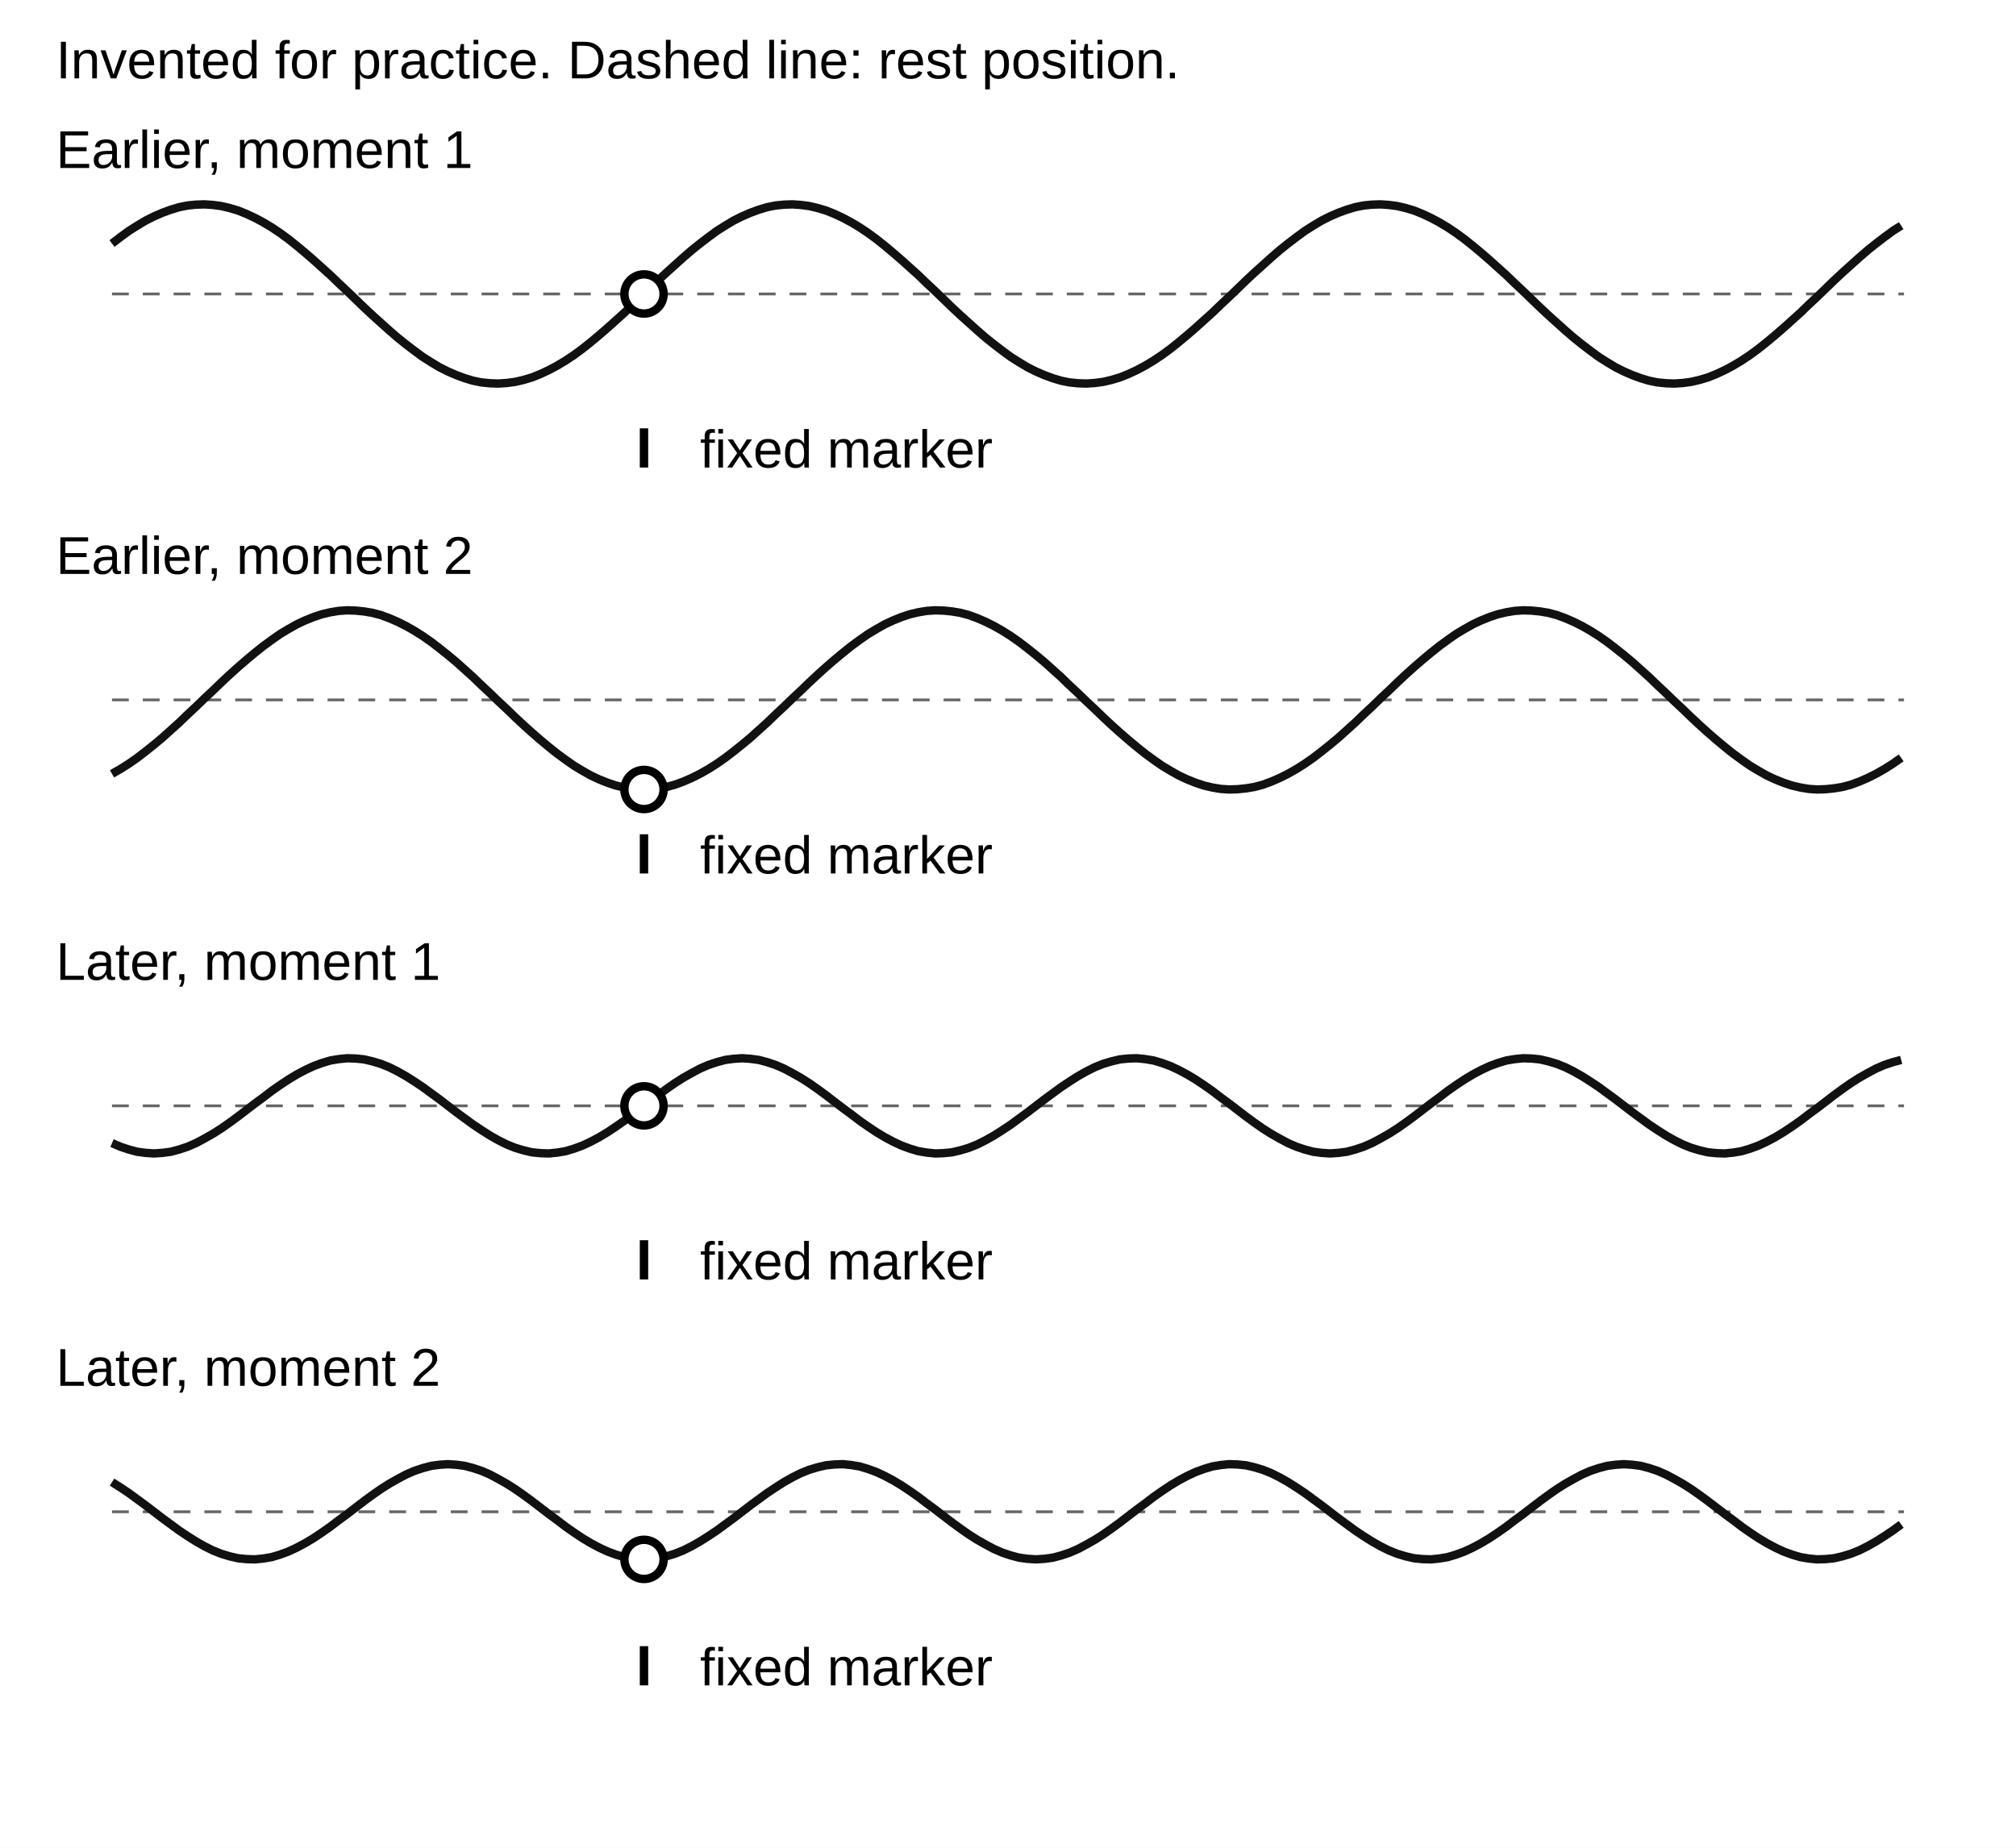
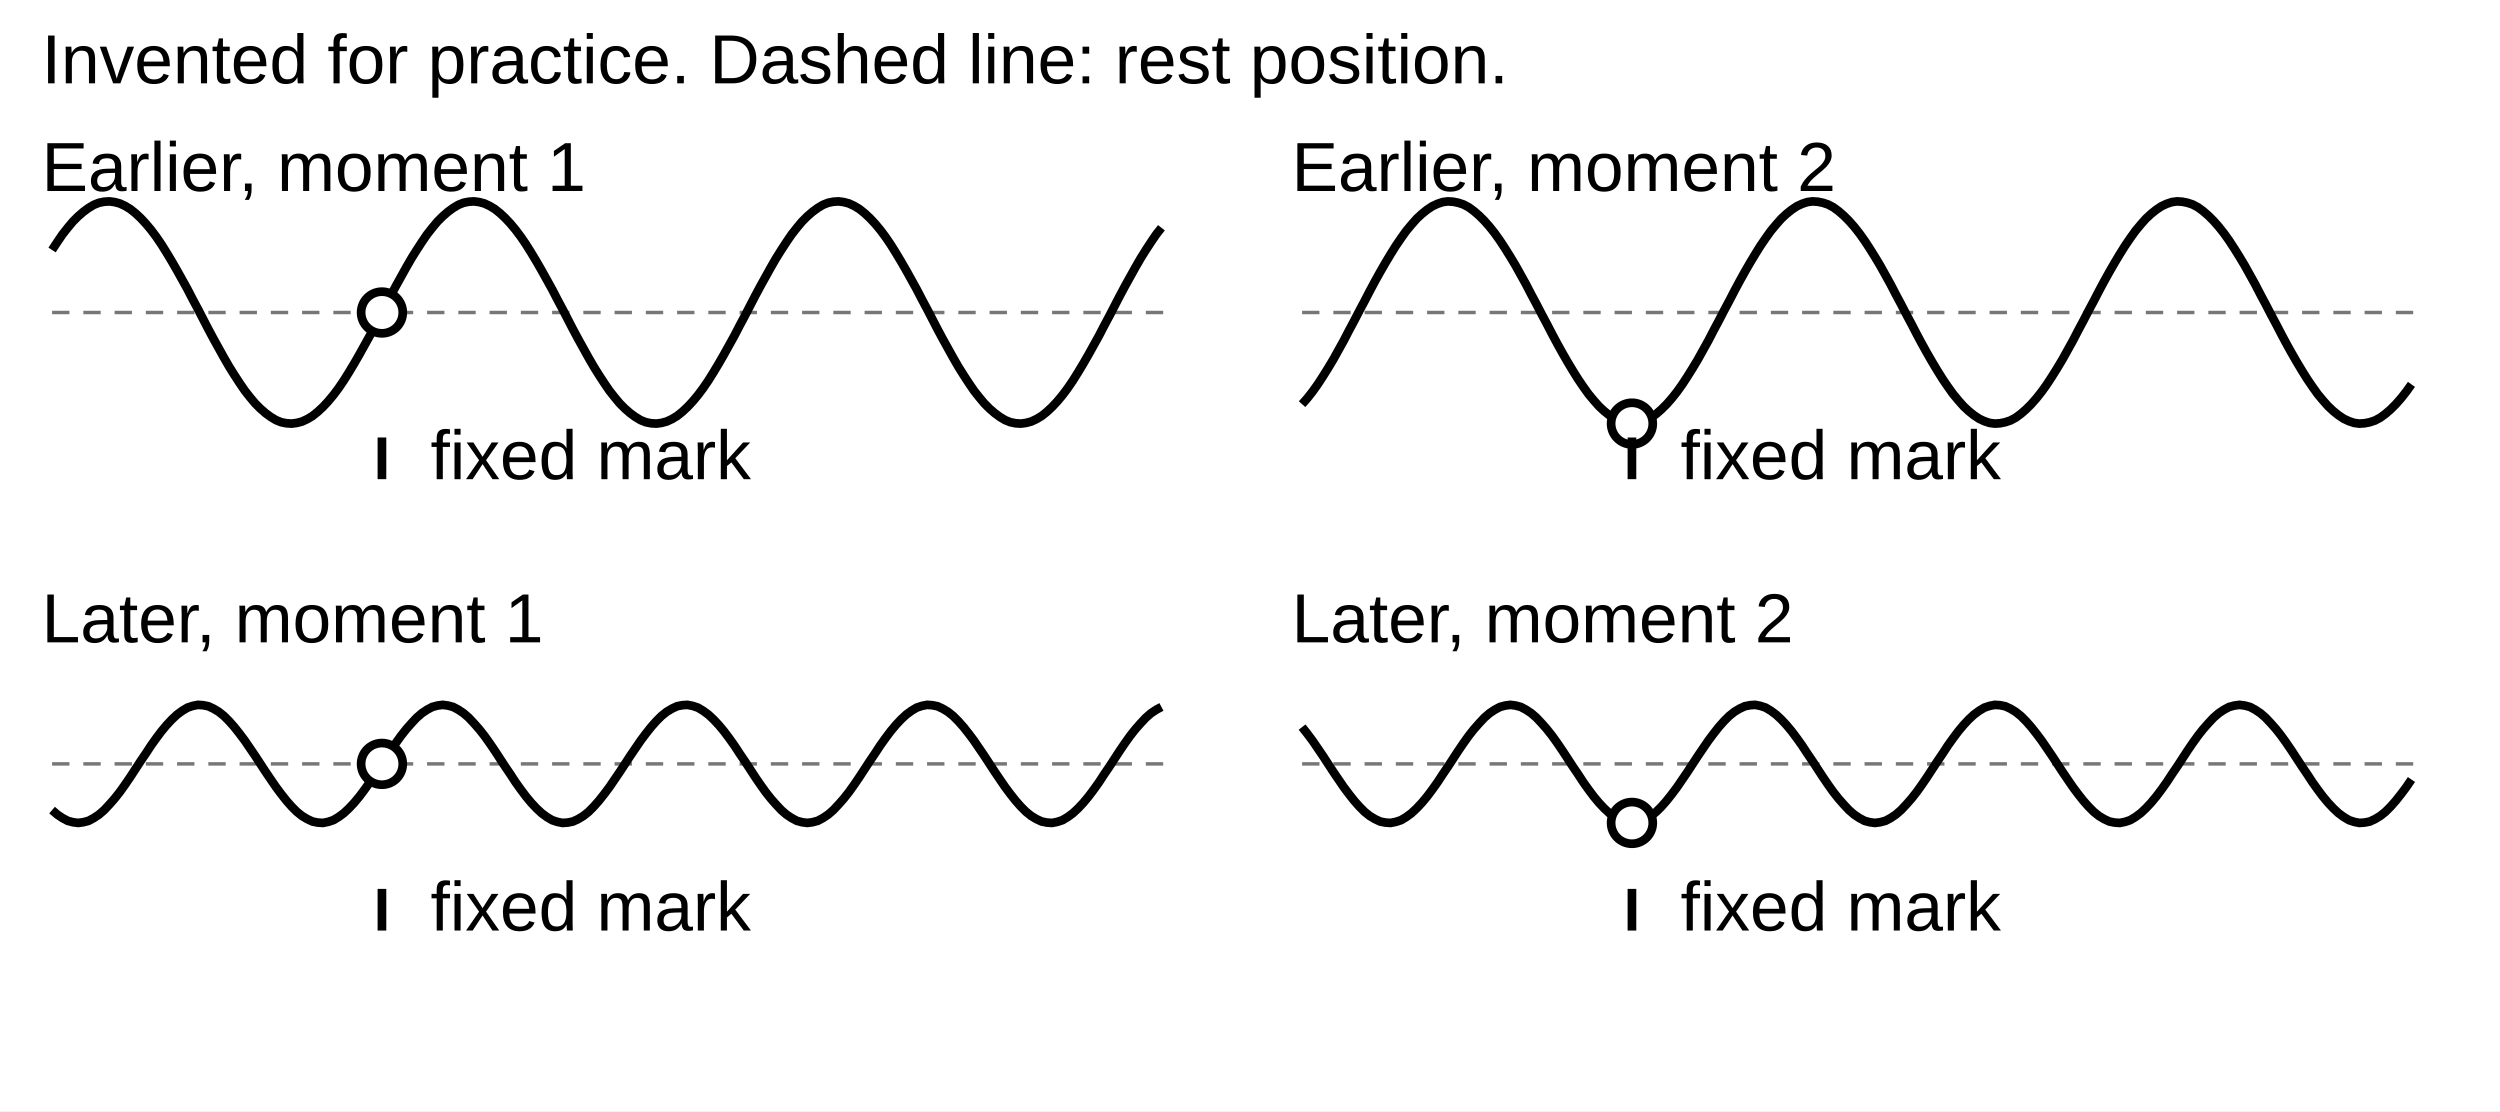
- <svg xmlns="http://www.w3.org/2000/svg" viewBox="0 0 720 660" role="img" aria-label="Original invented observation frames">
+ <svg xmlns="http://www.w3.org/2000/svg" viewBox="0 0 720 320" role="img" aria-label="Original invented observation frames">
  <rect width="100%" height="100%" fill="white" />
-   <g font-family="Arial,sans-serif" font-size="19" fill="black">
-     <text x="20" y="28">Invented for practice. Dashed line: rest position.</text>
-     <text x="20" y="60">Earlier, moment 1</text>
-     <line x1="40" y1="105" x2="680" y2="105" stroke="#666" stroke-dasharray="6 5" />
-     <polyline points="40.0,87.0 43.0,84.7 46.0,82.5 49.0,80.6 52.0,78.8 55.0,77.3 58.0,76.0 61.0,74.9 64.0,74.0 67.0,73.4 70.0,73.1 73.0,73.0 76.0,73.2 79.0,73.6 82.0,74.3 85.0,75.2 88.0,76.4 91.0,77.8 94.0,79.4 97.0,81.2 100.0,83.2 103.0,85.4 106.0,87.8 109.0,90.3 112.0,92.9 115.0,95.6 118.0,98.3 121.0,101.2 124.0,104.0 127.0,106.9 130.0,109.8 133.0,112.6 136.0,115.3 139.0,118.0 142.0,120.6 145.0,123.0 148.0,125.3 151.0,127.5 154.0,129.4 157.0,131.2 160.0,132.7 163.0,134.0 166.0,135.1 169.0,136.0 172.0,136.6 175.0,136.9 178.0,137.0 181.0,136.8 184.0,136.4 187.0,135.7 190.0,134.8 193.0,133.6 196.0,132.2 199.0,130.6 202.0,128.8 205.0,126.8 208.0,124.6 211.0,122.2 214.0,119.7 217.0,117.1 220.0,114.4 223.0,111.7 226.0,108.8 229.0,106.0 232.0,103.1 235.0,100.2 238.0,97.4 241.0,94.7 244.0,92.0 247.0,89.4 250.0,87.0 253.0,84.7 256.0,82.5 259.0,80.6 262.0,78.8 265.0,77.3 268.0,76.0 271.0,74.9 274.0,74.0 277.0,73.4 280.0,73.1 283.0,73.0 286.0,73.2 289.0,73.6 292.0,74.3 295.0,75.2 298.0,76.4 301.0,77.8 304.0,79.4 307.0,81.2 310.0,83.2 313.0,85.4 316.0,87.8 319.0,90.3 322.0,92.9 325.0,95.6 328.0,98.3 331.0,101.2 334.0,104.0 337.0,106.9 340.0,109.8 343.0,112.6 346.0,115.3 349.0,118.0 352.0,120.6 355.0,123.0 358.0,125.3 361.0,127.5 364.0,129.4 367.0,131.2 370.0,132.7 373.0,134.0 376.0,135.1 379.0,136.0 382.0,136.6 385.0,136.9 388.0,137.0 391.0,136.8 394.0,136.4 397.0,135.7 400.0,134.8 403.0,133.6 406.0,132.2 409.0,130.6 412.0,128.8 415.0,126.8 418.0,124.6 421.0,122.2 424.0,119.7 427.0,117.1 430.0,114.4 433.0,111.7 436.0,108.8 439.0,106.0 442.0,103.1 445.0,100.2 448.0,97.4 451.0,94.7 454.0,92.0 457.0,89.4 460.0,87.0 463.0,84.7 466.0,82.5 469.0,80.6 472.0,78.8 475.0,77.3 478.0,76.0 481.0,74.9 484.0,74.0 487.0,73.4 490.0,73.1 493.0,73.0 496.0,73.2 499.0,73.6 502.0,74.3 505.0,75.2 508.0,76.4 511.0,77.8 514.0,79.4 517.0,81.2 520.0,83.2 523.0,85.4 526.0,87.8 529.0,90.3 532.0,92.9 535.0,95.6 538.0,98.3 541.0,101.2 544.0,104.0 547.0,106.9 550.0,109.8 553.0,112.6 556.0,115.3 559.0,118.0 562.0,120.6 565.0,123.0 568.0,125.3 571.0,127.5 574.0,129.4 577.0,131.2 580.0,132.7 583.0,134.0 586.0,135.1 589.0,136.0 592.0,136.6 595.0,136.9 598.0,137.0 601.0,136.8 604.0,136.4 607.0,135.7 610.0,134.8 613.0,133.6 616.0,132.2 619.0,130.6 622.0,128.8 625.0,126.8 628.0,124.6 631.0,122.2 634.0,119.7 637.0,117.1 640.0,114.4 643.0,111.7 646.0,108.8 649.0,106.0 652.0,103.1 655.0,100.2 658.0,97.4 661.0,94.7 664.0,92.0 667.0,89.4 670.0,87.0 673.0,84.7 676.0,82.5 679.0,80.6" fill="none" stroke="#111" stroke-width="3" />
-     <circle cx="230" cy="105.0" r="7" fill="white" stroke="black" stroke-width="3" />
-     <line x1="230" y1="153" x2="230" y2="167" stroke="black" stroke-width="3" />
-     <text x="250" y="167">fixed marker</text>
-     <text x="20" y="205">Earlier, moment 2</text>
-     <line x1="40" y1="250" x2="680" y2="250" stroke="#666" stroke-dasharray="6 5" />
-     <polyline points="40.0,276.4 43.0,274.7 46.0,272.8 49.0,270.7 52.0,268.4 55.0,266.0 58.0,263.5 61.0,260.8 64.0,258.1 67.0,255.2 70.0,252.4 73.0,249.5 76.0,246.7 79.0,243.8 82.0,241.0 85.0,238.3 88.0,235.7 91.0,233.2 94.0,230.8 97.0,228.6 100.0,226.5 103.0,224.7 106.0,223.0 109.0,221.6 112.0,220.4 115.0,219.4 118.0,218.7 121.0,218.2 124.0,218.0 127.0,218.1 130.0,218.4 133.0,218.9 136.0,219.7 139.0,220.8 142.0,222.1 145.0,223.6 148.0,225.3 151.0,227.2 154.0,229.3 157.0,231.6 160.0,234.0 163.0,236.5 166.0,239.2 169.0,241.9 172.0,244.8 175.0,247.6 178.0,250.5 181.0,253.3 184.0,256.2 187.0,259.0 190.0,261.7 193.0,264.3 196.0,266.8 199.0,269.2 202.0,271.4 205.0,273.5 208.0,275.3 211.0,277.0 214.0,278.4 217.0,279.6 220.0,280.6 223.0,281.3 226.0,281.8 229.0,282.0 232.0,281.9 235.0,281.6 238.0,281.1 241.0,280.3 244.0,279.2 247.0,277.9 250.0,276.4 253.0,274.7 256.0,272.8 259.0,270.7 262.0,268.4 265.0,266.0 268.0,263.5 271.0,260.8 274.0,258.1 277.0,255.2 280.0,252.4 283.0,249.5 286.0,246.7 289.0,243.8 292.0,241.0 295.0,238.3 298.0,235.7 301.0,233.2 304.0,230.8 307.0,228.6 310.0,226.5 313.0,224.7 316.0,223.0 319.0,221.6 322.0,220.4 325.0,219.4 328.0,218.7 331.0,218.2 334.0,218.0 337.0,218.1 340.0,218.4 343.0,218.9 346.0,219.7 349.0,220.8 352.0,222.1 355.0,223.6 358.0,225.3 361.0,227.2 364.0,229.3 367.0,231.6 370.0,234.0 373.0,236.5 376.0,239.2 379.0,241.9 382.0,244.8 385.0,247.6 388.0,250.5 391.0,253.3 394.0,256.2 397.0,259.0 400.0,261.7 403.0,264.3 406.0,266.8 409.0,269.2 412.0,271.4 415.0,273.5 418.0,275.3 421.0,277.0 424.0,278.4 427.0,279.6 430.0,280.6 433.0,281.3 436.0,281.8 439.0,282.0 442.0,281.9 445.0,281.6 448.0,281.1 451.0,280.3 454.0,279.2 457.0,277.9 460.0,276.4 463.0,274.7 466.0,272.8 469.0,270.7 472.0,268.4 475.0,266.0 478.0,263.5 481.0,260.8 484.0,258.1 487.0,255.2 490.0,252.4 493.0,249.5 496.0,246.7 499.0,243.8 502.0,241.0 505.0,238.3 508.0,235.7 511.0,233.2 514.0,230.8 517.0,228.6 520.0,226.5 523.0,224.7 526.0,223.0 529.0,221.6 532.0,220.4 535.0,219.4 538.0,218.7 541.0,218.2 544.0,218.0 547.0,218.1 550.0,218.4 553.0,218.9 556.0,219.7 559.0,220.8 562.0,222.1 565.0,223.6 568.0,225.3 571.0,227.2 574.0,229.3 577.0,231.6 580.0,234.0 583.0,236.5 586.0,239.2 589.0,241.9 592.0,244.8 595.0,247.6 598.0,250.5 601.0,253.3 604.0,256.2 607.0,259.0 610.0,261.7 613.0,264.3 616.0,266.8 619.0,269.2 622.0,271.4 625.0,273.5 628.0,275.3 631.0,277.0 634.0,278.4 637.0,279.6 640.0,280.6 643.0,281.3 646.0,281.8 649.0,282.0 652.0,281.9 655.0,281.6 658.0,281.1 661.0,280.3 664.0,279.2 667.0,277.9 670.0,276.4 673.0,274.7 676.0,272.8 679.0,270.7" fill="none" stroke="#111" stroke-width="3" />
-     <circle cx="230" cy="282.0" r="7" fill="white" stroke="black" stroke-width="3" />
-     <line x1="230" y1="298" x2="230" y2="312" stroke="black" stroke-width="3" />
-     <text x="250" y="312">fixed marker</text>
-     <text x="20" y="350">Later, moment 1</text>
-     <line x1="40" y1="395" x2="680" y2="395" stroke="#666" stroke-dasharray="6 5" />
-     <polyline points="40.0,408.3 43.0,409.6 46.0,410.6 49.0,411.4 52.0,411.8 55.0,412.0 58.0,411.8 61.0,411.4 64.0,410.6 67.0,409.6 70.0,408.3 73.0,406.7 76.0,405.0 79.0,403.1 82.0,401.0 85.0,398.8 88.0,396.5 91.0,394.2 94.0,392.0 97.0,389.7 100.0,387.6 103.0,385.6 106.0,383.8 109.0,382.2 112.0,380.8 115.0,379.7 118.0,378.8 121.0,378.3 124.0,378.0 127.0,378.1 130.0,378.4 133.0,379.1 136.0,380.0 139.0,381.2 142.0,382.7 145.0,384.4 148.0,386.3 151.0,388.3 154.0,390.5 157.0,392.7 160.0,395.0 163.0,397.3 166.0,399.5 169.0,401.7 172.0,403.7 175.0,405.6 178.0,407.3 181.0,408.8 184.0,410.0 187.0,410.9 190.0,411.6 193.0,411.9 196.0,412.0 199.0,411.7 202.0,411.2 205.0,410.3 208.0,409.2 211.0,407.8 214.0,406.2 217.0,404.4 220.0,402.4 223.0,400.3 226.0,398.0 229.0,395.8 232.0,393.5 235.0,391.2 238.0,389.0 241.0,386.9 244.0,385.0 247.0,383.3 250.0,381.7 253.0,380.4 256.0,379.4 259.0,378.6 262.0,378.2 265.0,378.0 268.0,378.2 271.0,378.6 274.0,379.4 277.0,380.4 280.0,381.7 283.0,383.3 286.0,385.0 289.0,386.9 292.0,389.0 295.0,391.2 298.0,393.5 301.0,395.8 304.0,398.0 307.0,400.3 310.0,402.4 313.0,404.4 316.0,406.2 319.0,407.8 322.0,409.2 325.0,410.3 328.0,411.2 331.0,411.7 334.0,412.0 337.0,411.9 340.0,411.6 343.0,410.9 346.0,410.0 349.0,408.8 352.0,407.3 355.0,405.6 358.0,403.7 361.0,401.7 364.0,399.5 367.0,397.3 370.0,395.0 373.0,392.7 376.0,390.5 379.0,388.3 382.0,386.3 385.0,384.4 388.0,382.7 391.0,381.2 394.0,380.0 397.0,379.1 400.0,378.4 403.0,378.1 406.0,378.0 409.0,378.3 412.0,378.8 415.0,379.7 418.0,380.8 421.0,382.2 424.0,383.8 427.0,385.6 430.0,387.6 433.0,389.7 436.0,392.0 439.0,394.2 442.0,396.5 445.0,398.8 448.0,401.0 451.0,403.1 454.0,405.0 457.0,406.7 460.0,408.3 463.0,409.6 466.0,410.6 469.0,411.4 472.0,411.8 475.0,412.0 478.0,411.8 481.0,411.4 484.0,410.6 487.0,409.6 490.0,408.3 493.0,406.7 496.0,405.0 499.0,403.1 502.0,401.0 505.0,398.8 508.0,396.5 511.0,394.2 514.0,392.0 517.0,389.7 520.0,387.6 523.0,385.6 526.0,383.8 529.0,382.2 532.0,380.8 535.0,379.7 538.0,378.8 541.0,378.3 544.0,378.0 547.0,378.1 550.0,378.4 553.0,379.1 556.0,380.0 559.0,381.2 562.0,382.7 565.0,384.4 568.0,386.3 571.0,388.3 574.0,390.5 577.0,392.7 580.0,395.0 583.0,397.3 586.0,399.5 589.0,401.7 592.0,403.7 595.0,405.6 598.0,407.3 601.0,408.8 604.0,410.0 607.0,410.9 610.0,411.6 613.0,411.9 616.0,412.0 619.0,411.7 622.0,411.2 625.0,410.3 628.0,409.2 631.0,407.8 634.0,406.2 637.0,404.4 640.0,402.4 643.0,400.3 646.0,398.0 649.0,395.8 652.0,393.5 655.0,391.2 658.0,389.0 661.0,386.9 664.0,385.0 667.0,383.3 670.0,381.7 673.0,380.4 676.0,379.4 679.0,378.6" fill="none" stroke="#111" stroke-width="3" />
-     <circle cx="230" cy="395.0" r="7" fill="white" stroke="black" stroke-width="3" />
-     <line x1="230" y1="443" x2="230" y2="457" stroke="black" stroke-width="3" />
-     <text x="250" y="457">fixed marker</text>
-     <text x="20" y="495">Later, moment 2</text>
-     <line x1="40" y1="540" x2="680" y2="540" stroke="#666" stroke-dasharray="6 5" />
-     <polyline points="40.0,529.4 43.0,531.3 46.0,533.3 49.0,535.5 52.0,537.7 55.0,540.0 58.0,542.3 61.0,544.5 64.0,546.7 67.0,548.7 70.0,550.6 73.0,552.3 76.0,553.8 79.0,555.0 82.0,555.9 85.0,556.6 88.0,556.9 91.0,557.0 94.0,556.7 97.0,556.2 100.0,555.3 103.0,554.2 106.0,552.8 109.0,551.2 112.0,549.4 115.0,547.4 118.0,545.3 121.0,543.0 124.0,540.8 127.0,538.5 130.0,536.2 133.0,534.0 136.0,531.9 139.0,530.0 142.0,528.3 145.0,526.7 148.0,525.4 151.0,524.4 154.0,523.6 157.0,523.2 160.0,523.0 163.0,523.2 166.0,523.6 169.0,524.4 172.0,525.4 175.0,526.7 178.0,528.3 181.0,530.0 184.0,531.9 187.0,534.0 190.0,536.2 193.0,538.5 196.0,540.8 199.0,543.0 202.0,545.3 205.0,547.4 208.0,549.4 211.0,551.2 214.0,552.8 217.0,554.2 220.0,555.3 223.0,556.2 226.0,556.7 229.0,557.0 232.0,556.9 235.0,556.6 238.0,555.9 241.0,555.0 244.0,553.8 247.0,552.3 250.0,550.6 253.0,548.7 256.0,546.7 259.0,544.5 262.0,542.3 265.0,540.0 268.0,537.7 271.0,535.5 274.0,533.3 277.0,531.3 280.0,529.4 283.0,527.7 286.0,526.2 289.0,525.0 292.0,524.1 295.0,523.4 298.0,523.1 301.0,523.0 304.0,523.3 307.0,523.8 310.0,524.7 313.0,525.8 316.0,527.2 319.0,528.8 322.0,530.6 325.0,532.6 328.0,534.7 331.0,537.0 334.0,539.2 337.0,541.5 340.0,543.8 343.0,546.0 346.0,548.1 349.0,550.0 352.0,551.7 355.0,553.3 358.0,554.6 361.0,555.6 364.0,556.4 367.0,556.8 370.0,557.0 373.0,556.8 376.0,556.4 379.0,555.6 382.0,554.6 385.0,553.3 388.0,551.7 391.0,550.0 394.0,548.1 397.0,546.0 400.0,543.8 403.0,541.5 406.0,539.2 409.0,537.0 412.0,534.7 415.0,532.6 418.0,530.6 421.0,528.8 424.0,527.2 427.0,525.8 430.0,524.7 433.0,523.8 436.0,523.3 439.0,523.0 442.0,523.1 445.0,523.4 448.0,524.1 451.0,525.0 454.0,526.2 457.0,527.7 460.0,529.4 463.0,531.3 466.0,533.3 469.0,535.5 472.0,537.7 475.0,540.0 478.0,542.3 481.0,544.5 484.0,546.7 487.0,548.7 490.0,550.6 493.0,552.3 496.0,553.8 499.0,555.0 502.0,555.9 505.0,556.6 508.0,556.9 511.0,557.0 514.0,556.7 517.0,556.2 520.0,555.3 523.0,554.2 526.0,552.8 529.0,551.2 532.0,549.4 535.0,547.4 538.0,545.3 541.0,543.0 544.0,540.8 547.0,538.5 550.0,536.2 553.0,534.0 556.0,531.9 559.0,530.0 562.0,528.3 565.0,526.7 568.0,525.4 571.0,524.4 574.0,523.6 577.0,523.2 580.0,523.0 583.0,523.2 586.0,523.6 589.0,524.4 592.0,525.4 595.0,526.7 598.0,528.3 601.0,530.0 604.0,531.9 607.0,534.0 610.0,536.2 613.0,538.5 616.0,540.8 619.0,543.0 622.0,545.3 625.0,547.4 628.0,549.4 631.0,551.2 634.0,552.8 637.0,554.2 640.0,555.3 643.0,556.2 646.0,556.7 649.0,557.0 652.0,556.9 655.0,556.6 658.0,555.9 661.0,555.0 664.0,553.8 667.0,552.3 670.0,550.6 673.0,548.7 676.0,546.7 679.0,544.5" fill="none" stroke="#111" stroke-width="3" />
-     <circle cx="230" cy="557.0" r="7" fill="white" stroke="black" stroke-width="3" />
-     <line x1="230" y1="588" x2="230" y2="602" stroke="black" stroke-width="3" />
-     <text x="250" y="602">fixed marker</text>
+   <g font-family="Arial,sans-serif" font-size="20" fill="black">
+     <text x="12" y="24">Invented for practice. Dashed line: rest position.</text>
+     <text x="12" y="55">Earlier, moment 1</text>
+     <line x1="15" y1="90" x2="335" y2="90" stroke="#777" stroke-dasharray="5 4" />
+     <polyline points="15.0,72.0 16.5,69.7 18.0,67.5 19.5,65.6 21.0,63.8 22.5,62.3 24.0,61.0 25.5,59.9 27.0,59.0 28.5,58.4 30.0,58.1 31.5,58.0 33.0,58.2 34.5,58.6 36.0,59.3 37.5,60.2 39.0,61.4 40.5,62.8 42.0,64.4 43.5,66.2 45.0,68.2 46.5,70.4 48.0,72.8 49.5,75.3 51.0,77.9 52.5,80.6 54.0,83.3 55.5,86.2 57.0,89.0 58.5,91.9 60.0,94.8 61.5,97.6 63.0,100.3 64.5,103.0 66.0,105.6 67.5,108.0 69.0,110.3 70.5,112.5 72.0,114.4 73.5,116.2 75.0,117.7 76.5,119.0 78.0,120.1 79.5,121.0 81.0,121.6 82.5,121.9 84.0,122.0 85.5,121.8 87.0,121.4 88.5,120.7 90.0,119.8 91.5,118.6 93.0,117.2 94.5,115.6 96.0,113.8 97.5,111.8 99.0,109.6 100.5,107.2 102.0,104.7 103.5,102.1 105.0,99.4 106.5,96.7 108.0,93.8 109.5,91.0 111.0,88.1 112.5,85.2 114.0,82.4 115.5,79.7 117.0,77.0 118.5,74.4 120.0,72.0 121.5,69.7 123.0,67.5 124.5,65.6 126.0,63.8 127.5,62.3 129.0,61.0 130.5,59.9 132.0,59.0 133.5,58.4 135.0,58.1 136.5,58.0 138.0,58.2 139.5,58.6 141.0,59.3 142.5,60.2 144.0,61.4 145.5,62.8 147.0,64.4 148.5,66.2 150.0,68.2 151.5,70.4 153.0,72.8 154.5,75.3 156.0,77.9 157.5,80.6 159.0,83.3 160.5,86.2 162.0,89.0 163.5,91.9 165.0,94.8 166.5,97.6 168.0,100.3 169.5,103.0 171.0,105.6 172.5,108.0 174.0,110.3 175.5,112.5 177.0,114.4 178.5,116.2 180.0,117.7 181.5,119.0 183.0,120.1 184.5,121.0 186.0,121.6 187.5,121.9 189.0,122.0 190.5,121.8 192.0,121.4 193.5,120.7 195.0,119.8 196.5,118.6 198.0,117.2 199.5,115.6 201.0,113.8 202.5,111.8 204.0,109.6 205.5,107.2 207.0,104.7 208.5,102.1 210.0,99.4 211.5,96.7 213.0,93.8 214.5,91.0 216.0,88.1 217.5,85.2 219.0,82.4 220.5,79.7 222.0,77.0 223.5,74.4 225.0,72.0 226.5,69.7 228.0,67.5 229.5,65.6 231.0,63.8 232.5,62.3 234.0,61.0 235.5,59.9 237.0,59.0 238.5,58.4 240.0,58.1 241.5,58.0 243.0,58.2 244.5,58.6 246.0,59.3 247.5,60.2 249.0,61.4 250.5,62.8 252.0,64.4 253.5,66.2 255.0,68.2 256.5,70.4 258.0,72.8 259.5,75.3 261.0,77.9 262.5,80.6 264.0,83.3 265.5,86.2 267.0,89.0 268.5,91.9 270.0,94.8 271.5,97.6 273.0,100.3 274.5,103.0 276.0,105.6 277.5,108.0 279.0,110.3 280.5,112.5 282.0,114.4 283.5,116.2 285.0,117.7 286.5,119.0 288.0,120.1 289.5,121.0 291.0,121.6 292.5,121.9 294.0,122.0 295.5,121.8 297.0,121.4 298.5,120.7 300.0,119.8 301.5,118.6 303.0,117.2 304.5,115.6 306.0,113.8 307.5,111.8 309.0,109.6 310.5,107.2 312.0,104.7 313.5,102.1 315.0,99.4 316.5,96.7 318.0,93.8 319.5,91.0 321.0,88.1 322.5,85.2 324.0,82.4 325.5,79.7 327.0,77.0 328.5,74.4 330.0,72.0 331.5,69.7 333.0,67.5 334.5,65.6" fill="none" stroke="black" stroke-width="2.5" />
+     <circle cx="110" cy="90.0" r="6" fill="white" stroke="black" stroke-width="2.5" />
+     <line x1="110" y1="126" x2="110" y2="138" stroke="black" stroke-width="2.5" />
+     <text x="124" y="138">fixed mark</text>
+     <text x="372" y="55">Earlier, moment 2</text>
+     <line x1="375" y1="90" x2="695" y2="90" stroke="#777" stroke-dasharray="5 4" />
+     <polyline points="375.0,116.4 376.5,114.7 378.0,112.8 379.5,110.7 381.0,108.4 382.5,106.0 384.0,103.5 385.5,100.8 387.0,98.1 388.5,95.2 390.0,92.4 391.5,89.5 393.0,86.7 394.5,83.8 396.0,81.0 397.5,78.3 399.0,75.7 400.5,73.2 402.0,70.8 403.5,68.6 405.0,66.5 406.5,64.7 408.0,63.0 409.5,61.6 411.0,60.4 412.5,59.4 414.0,58.7 415.5,58.2 417.0,58.0 418.5,58.1 420.0,58.4 421.5,58.9 423.0,59.7 424.5,60.8 426.0,62.1 427.5,63.6 429.0,65.3 430.5,67.2 432.0,69.3 433.5,71.6 435.0,74.0 436.5,76.5 438.0,79.2 439.5,81.9 441.0,84.8 442.5,87.6 444.0,90.5 445.5,93.3 447.0,96.2 448.5,99.0 450.0,101.7 451.5,104.3 453.0,106.8 454.5,109.2 456.0,111.4 457.5,113.5 459.0,115.3 460.5,117.0 462.0,118.4 463.5,119.6 465.0,120.6 466.5,121.3 468.0,121.8 469.5,122.0 471.0,121.9 472.5,121.6 474.0,121.1 475.5,120.3 477.0,119.2 478.5,117.9 480.0,116.4 481.5,114.7 483.0,112.8 484.5,110.7 486.0,108.4 487.5,106.0 489.0,103.5 490.5,100.8 492.0,98.1 493.5,95.2 495.0,92.4 496.5,89.5 498.0,86.7 499.5,83.8 501.0,81.0 502.5,78.3 504.0,75.7 505.5,73.2 507.0,70.8 508.5,68.6 510.0,66.5 511.5,64.7 513.0,63.0 514.5,61.6 516.0,60.4 517.5,59.4 519.0,58.7 520.5,58.2 522.0,58.0 523.5,58.1 525.0,58.4 526.5,58.9 528.0,59.7 529.5,60.8 531.0,62.1 532.5,63.6 534.0,65.3 535.5,67.2 537.0,69.3 538.5,71.6 540.0,74.0 541.5,76.5 543.0,79.2 544.5,81.9 546.0,84.8 547.5,87.6 549.0,90.5 550.5,93.3 552.0,96.2 553.5,99.0 555.0,101.7 556.5,104.3 558.0,106.8 559.5,109.2 561.0,111.4 562.5,113.5 564.0,115.3 565.5,117.0 567.0,118.4 568.5,119.6 570.0,120.6 571.5,121.3 573.0,121.8 574.5,122.0 576.0,121.9 577.5,121.6 579.0,121.1 580.5,120.3 582.0,119.2 583.5,117.9 585.0,116.4 586.5,114.7 588.0,112.8 589.5,110.7 591.0,108.4 592.5,106.0 594.0,103.5 595.5,100.8 597.0,98.1 598.5,95.2 600.0,92.4 601.5,89.5 603.0,86.7 604.5,83.8 606.0,81.0 607.5,78.3 609.0,75.7 610.5,73.2 612.0,70.8 613.5,68.6 615.0,66.5 616.5,64.7 618.0,63.0 619.5,61.6 621.0,60.4 622.5,59.4 624.0,58.7 625.5,58.2 627.0,58.0 628.5,58.1 630.0,58.4 631.5,58.9 633.0,59.7 634.5,60.8 636.0,62.1 637.5,63.6 639.0,65.3 640.5,67.2 642.0,69.3 643.5,71.6 645.0,74.0 646.5,76.5 648.0,79.2 649.5,81.9 651.0,84.8 652.5,87.6 654.0,90.5 655.5,93.3 657.0,96.2 658.5,99.0 660.0,101.7 661.5,104.3 663.0,106.8 664.5,109.2 666.0,111.4 667.5,113.5 669.0,115.3 670.5,117.0 672.0,118.4 673.5,119.6 675.0,120.6 676.5,121.3 678.0,121.8 679.5,122.0 681.0,121.9 682.5,121.6 684.0,121.1 685.5,120.3 687.0,119.2 688.5,117.9 690.0,116.4 691.5,114.7 693.0,112.8 694.5,110.7" fill="none" stroke="black" stroke-width="2.5" />
+     <circle cx="470" cy="122.0" r="6" fill="white" stroke="black" stroke-width="2.5" />
+     <line x1="470" y1="126" x2="470" y2="138" stroke="black" stroke-width="2.5" />
+     <text x="484" y="138">fixed mark</text>
+     <text x="12" y="185">Later, moment 1</text>
+     <line x1="15" y1="220" x2="335" y2="220" stroke="#777" stroke-dasharray="5 4" />
+     <polyline points="15.0,233.3 16.5,234.6 18.0,235.6 19.5,236.4 21.0,236.8 22.5,237.0 24.0,236.8 25.5,236.4 27.0,235.6 28.5,234.6 30.0,233.3 31.5,231.7 33.0,230.0 34.5,228.1 36.0,226.0 37.5,223.8 39.0,221.5 40.5,219.2 42.0,217.0 43.5,214.7 45.0,212.6 46.5,210.6 48.0,208.8 49.5,207.2 51.0,205.8 52.5,204.7 54.0,203.8 55.5,203.3 57.0,203.0 58.5,203.1 60.0,203.4 61.5,204.1 63.0,205.0 64.5,206.2 66.0,207.7 67.5,209.4 69.0,211.3 70.5,213.3 72.0,215.5 73.5,217.7 75.0,220.0 76.5,222.3 78.0,224.5 79.5,226.7 81.0,228.7 82.5,230.6 84.0,232.3 85.5,233.8 87.0,235.0 88.5,235.9 90.0,236.6 91.5,236.9 93.0,237.0 94.5,236.7 96.0,236.2 97.5,235.3 99.0,234.2 100.5,232.8 102.0,231.2 103.5,229.4 105.0,227.4 106.5,225.3 108.0,223.0 109.5,220.8 111.0,218.5 112.5,216.2 114.0,214.0 115.5,211.9 117.0,210.0 118.5,208.3 120.0,206.7 121.5,205.4 123.0,204.4 124.5,203.6 126.0,203.2 127.5,203.0 129.0,203.2 130.5,203.6 132.0,204.4 133.5,205.4 135.0,206.7 136.5,208.3 138.0,210.0 139.5,211.9 141.0,214.0 142.5,216.2 144.0,218.5 145.5,220.8 147.0,223.0 148.5,225.3 150.0,227.4 151.5,229.4 153.0,231.2 154.5,232.8 156.0,234.2 157.5,235.3 159.0,236.2 160.5,236.7 162.0,237.0 163.5,236.9 165.0,236.6 166.5,235.9 168.0,235.0 169.5,233.8 171.0,232.3 172.5,230.6 174.0,228.7 175.5,226.7 177.0,224.5 178.5,222.3 180.0,220.0 181.5,217.7 183.0,215.5 184.5,213.3 186.0,211.3 187.5,209.4 189.0,207.7 190.5,206.2 192.0,205.0 193.5,204.1 195.0,203.4 196.5,203.1 198.0,203.0 199.5,203.3 201.0,203.8 202.5,204.7 204.0,205.8 205.5,207.2 207.0,208.8 208.5,210.6 210.0,212.6 211.5,214.7 213.0,217.0 214.5,219.2 216.0,221.5 217.5,223.8 219.0,226.0 220.5,228.1 222.0,230.0 223.5,231.7 225.0,233.3 226.5,234.6 228.0,235.6 229.5,236.4 231.0,236.8 232.5,237.0 234.0,236.8 235.5,236.4 237.0,235.6 238.5,234.6 240.0,233.3 241.5,231.7 243.0,230.0 244.5,228.1 246.0,226.0 247.5,223.8 249.0,221.5 250.5,219.2 252.0,217.0 253.5,214.7 255.0,212.6 256.5,210.6 258.0,208.8 259.5,207.2 261.0,205.8 262.5,204.7 264.0,203.8 265.5,203.3 267.0,203.0 268.5,203.1 270.0,203.4 271.5,204.1 273.0,205.0 274.5,206.2 276.0,207.7 277.5,209.4 279.0,211.3 280.5,213.3 282.0,215.5 283.5,217.7 285.0,220.0 286.5,222.3 288.0,224.5 289.5,226.7 291.0,228.7 292.5,230.6 294.0,232.3 295.5,233.8 297.0,235.0 298.5,235.9 300.0,236.6 301.5,236.9 303.0,237.0 304.5,236.7 306.0,236.2 307.5,235.3 309.0,234.2 310.5,232.8 312.0,231.2 313.5,229.4 315.0,227.4 316.5,225.3 318.0,223.0 319.5,220.8 321.0,218.5 322.5,216.2 324.0,214.0 325.5,211.9 327.0,210.0 328.5,208.3 330.0,206.7 331.5,205.4 333.0,204.4 334.5,203.6" fill="none" stroke="black" stroke-width="2.5" />
+     <circle cx="110" cy="220.0" r="6" fill="white" stroke="black" stroke-width="2.5" />
+     <line x1="110" y1="256" x2="110" y2="268" stroke="black" stroke-width="2.5" />
+     <text x="124" y="268">fixed mark</text>
+     <text x="372" y="185">Later, moment 2</text>
+     <line x1="375" y1="220" x2="695" y2="220" stroke="#777" stroke-dasharray="5 4" />
+     <polyline points="375.0,209.4 376.5,211.3 378.0,213.3 379.5,215.5 381.0,217.7 382.5,220.0 384.0,222.3 385.5,224.5 387.0,226.7 388.5,228.7 390.0,230.6 391.5,232.3 393.0,233.8 394.5,235.0 396.0,235.9 397.5,236.6 399.0,236.9 400.5,237.0 402.0,236.7 403.5,236.2 405.0,235.3 406.5,234.2 408.0,232.8 409.5,231.2 411.0,229.4 412.5,227.4 414.0,225.3 415.5,223.0 417.0,220.8 418.5,218.5 420.0,216.2 421.5,214.0 423.0,211.9 424.5,210.0 426.0,208.3 427.5,206.7 429.0,205.4 430.5,204.4 432.0,203.6 433.5,203.2 435.0,203.0 436.5,203.2 438.0,203.6 439.5,204.4 441.0,205.4 442.5,206.7 444.0,208.3 445.5,210.0 447.0,211.9 448.5,214.0 450.0,216.2 451.5,218.5 453.0,220.8 454.5,223.0 456.0,225.3 457.5,227.4 459.0,229.4 460.5,231.2 462.0,232.8 463.5,234.2 465.0,235.3 466.5,236.2 468.0,236.7 469.5,237.0 471.0,236.9 472.5,236.6 474.0,235.9 475.5,235.0 477.0,233.8 478.5,232.3 480.0,230.6 481.5,228.7 483.0,226.7 484.5,224.5 486.0,222.3 487.5,220.0 489.0,217.7 490.5,215.5 492.0,213.3 493.5,211.3 495.0,209.4 496.5,207.7 498.0,206.2 499.5,205.0 501.0,204.1 502.5,203.4 504.0,203.1 505.5,203.0 507.0,203.3 508.5,203.8 510.0,204.7 511.5,205.8 513.0,207.2 514.5,208.8 516.0,210.6 517.5,212.6 519.0,214.7 520.5,217.0 522.0,219.2 523.5,221.5 525.0,223.8 526.5,226.0 528.0,228.1 529.5,230.0 531.0,231.7 532.5,233.3 534.0,234.6 535.5,235.6 537.0,236.4 538.5,236.8 540.0,237.0 541.5,236.8 543.0,236.4 544.5,235.6 546.0,234.6 547.5,233.3 549.0,231.7 550.5,230.0 552.0,228.1 553.5,226.0 555.0,223.8 556.5,221.5 558.0,219.2 559.5,217.0 561.0,214.7 562.5,212.6 564.0,210.6 565.5,208.8 567.0,207.2 568.5,205.8 570.0,204.7 571.5,203.8 573.0,203.3 574.5,203.0 576.0,203.1 577.5,203.4 579.0,204.1 580.5,205.0 582.0,206.2 583.5,207.7 585.0,209.4 586.5,211.3 588.0,213.3 589.5,215.5 591.0,217.7 592.5,220.0 594.0,222.3 595.5,224.5 597.0,226.7 598.5,228.7 600.0,230.6 601.5,232.3 603.0,233.8 604.5,235.0 606.0,235.9 607.5,236.6 609.0,236.9 610.5,237.0 612.0,236.7 613.5,236.2 615.0,235.3 616.5,234.2 618.0,232.8 619.5,231.2 621.0,229.4 622.5,227.4 624.0,225.3 625.5,223.0 627.0,220.8 628.5,218.5 630.0,216.2 631.5,214.0 633.0,211.9 634.5,210.0 636.0,208.3 637.5,206.7 639.0,205.4 640.5,204.4 642.0,203.6 643.5,203.2 645.0,203.0 646.5,203.2 648.0,203.6 649.5,204.4 651.0,205.4 652.5,206.7 654.0,208.3 655.5,210.0 657.0,211.9 658.5,214.0 660.0,216.2 661.5,218.5 663.0,220.8 664.5,223.0 666.0,225.3 667.5,227.4 669.0,229.4 670.5,231.2 672.0,232.8 673.5,234.2 675.0,235.3 676.5,236.2 678.0,236.7 679.5,237.0 681.0,236.9 682.5,236.6 684.0,235.9 685.5,235.0 687.0,233.8 688.5,232.3 690.0,230.6 691.5,228.7 693.0,226.7 694.5,224.5" fill="none" stroke="black" stroke-width="2.5" />
+     <circle cx="470" cy="237.0" r="6" fill="white" stroke="black" stroke-width="2.5" />
+     <line x1="470" y1="256" x2="470" y2="268" stroke="black" stroke-width="2.5" />
+     <text x="484" y="268">fixed mark</text>
  </g>
</svg>
